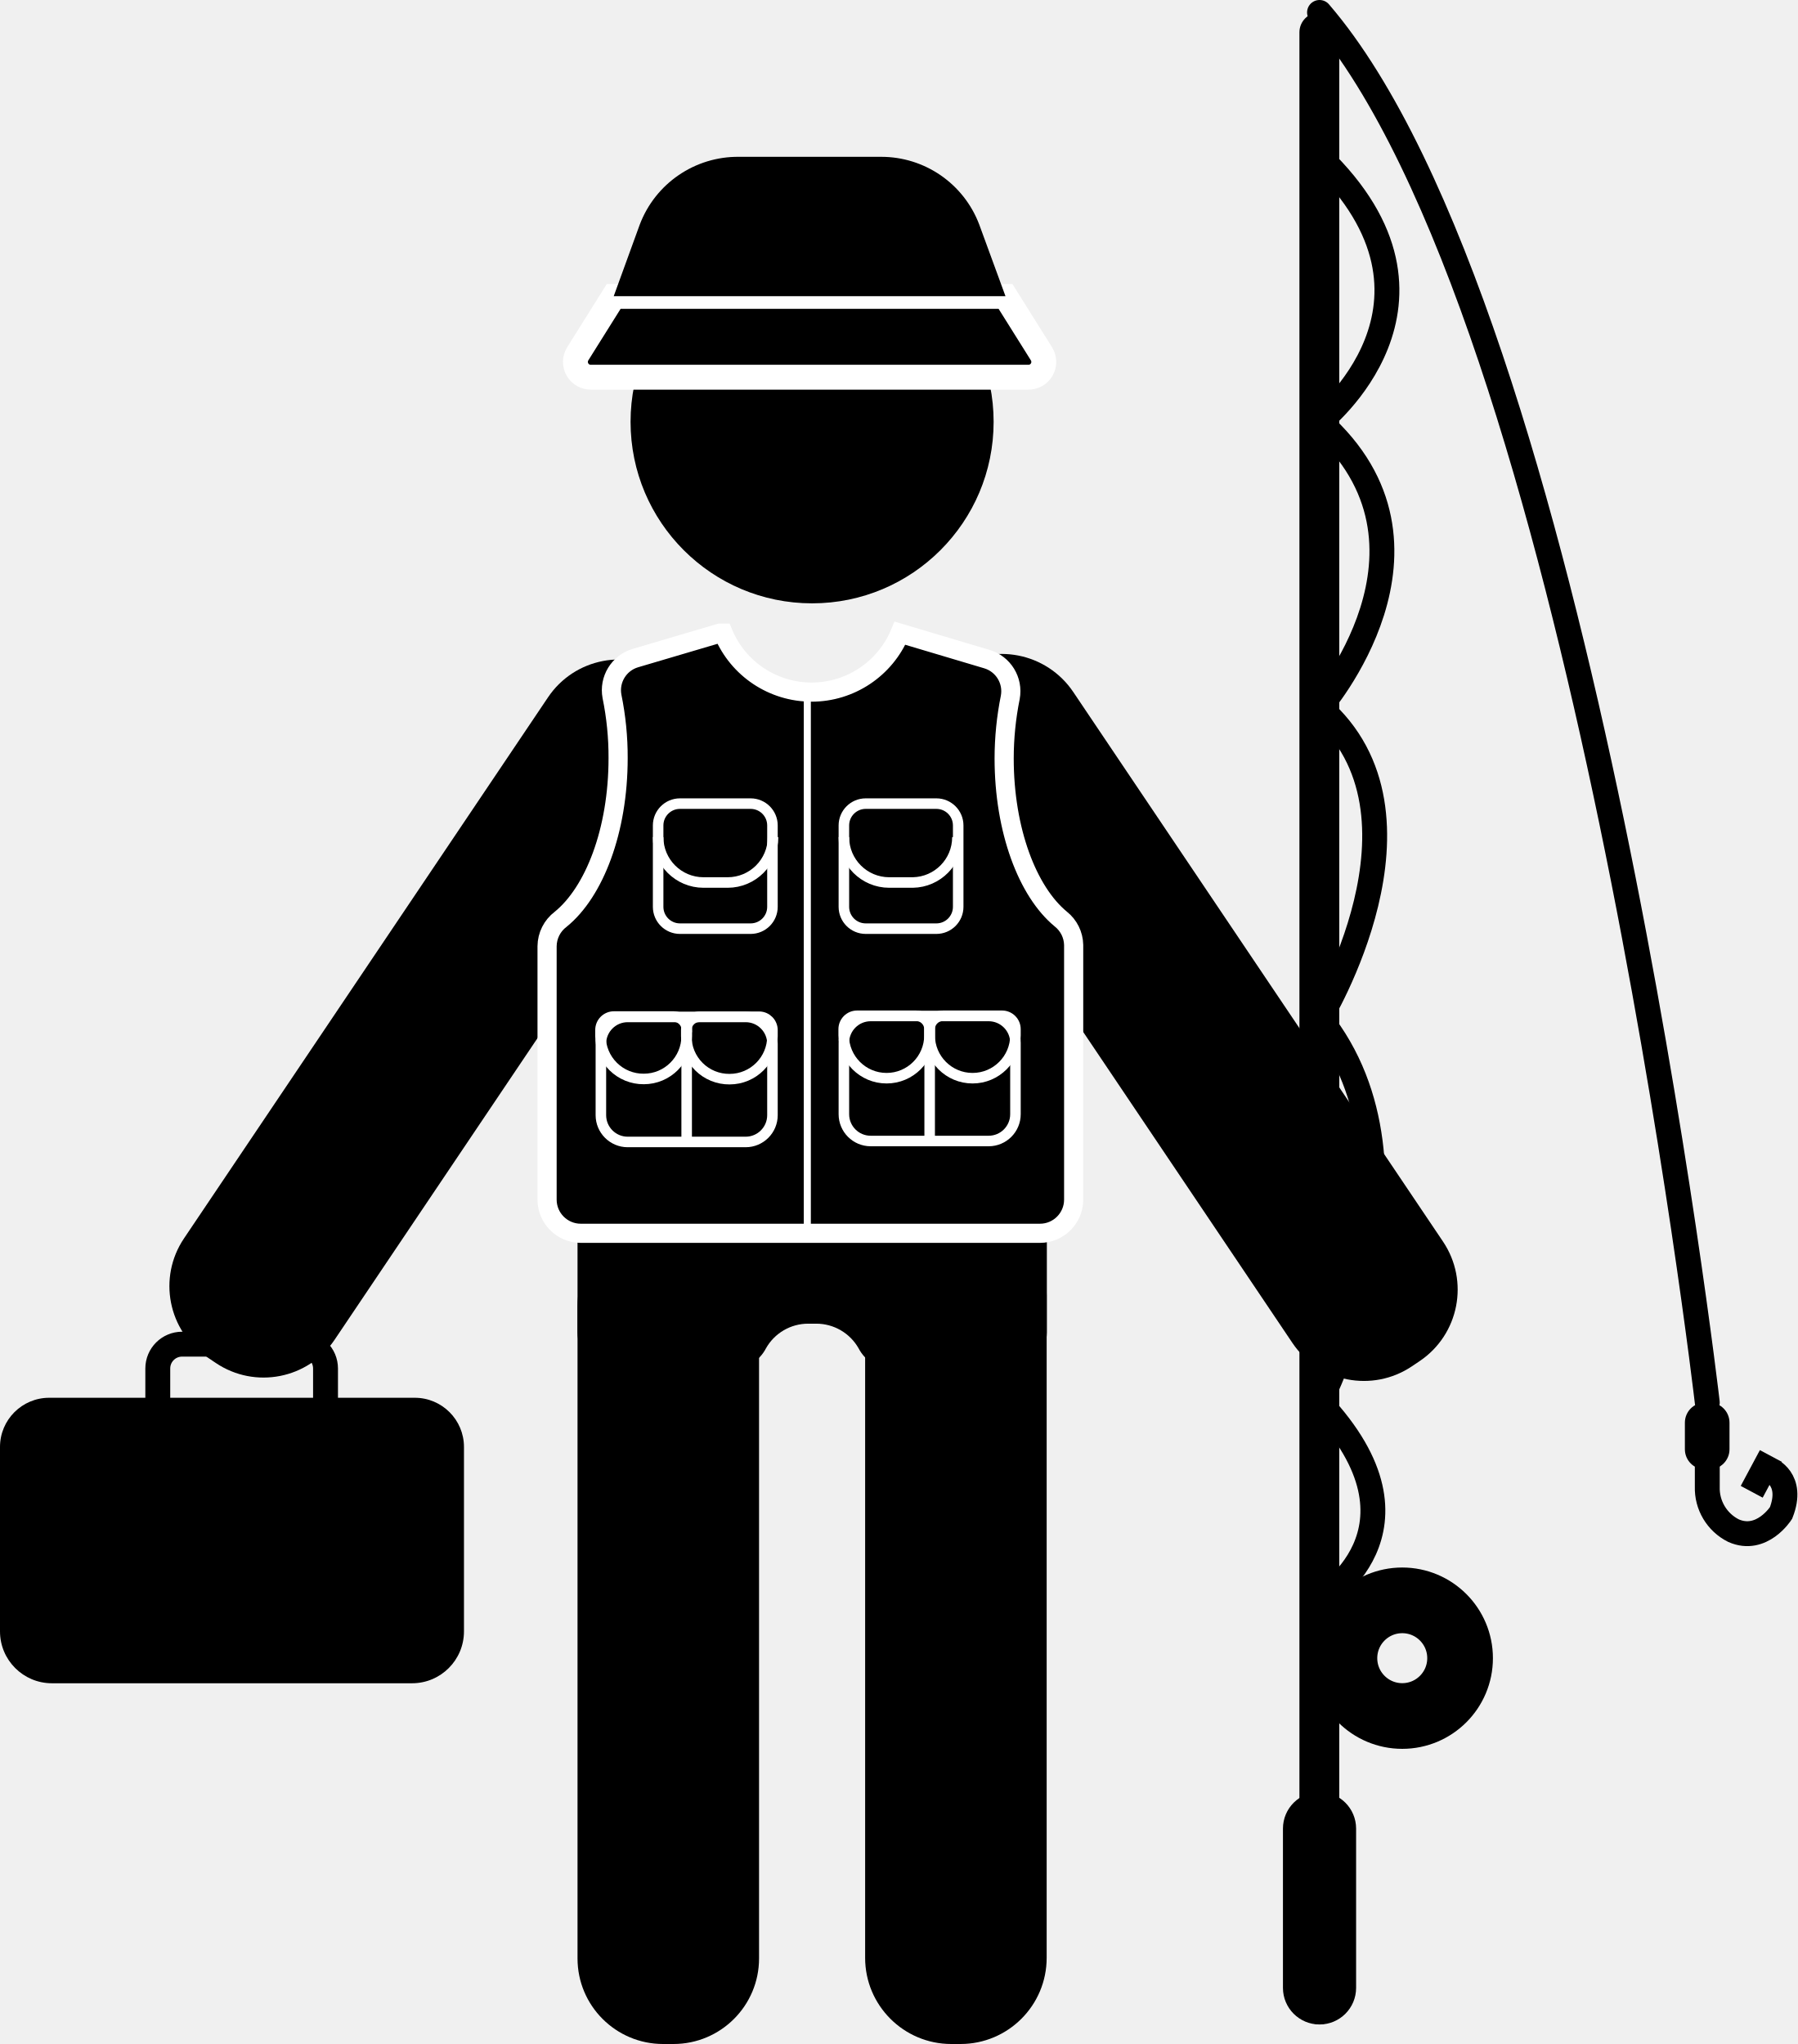
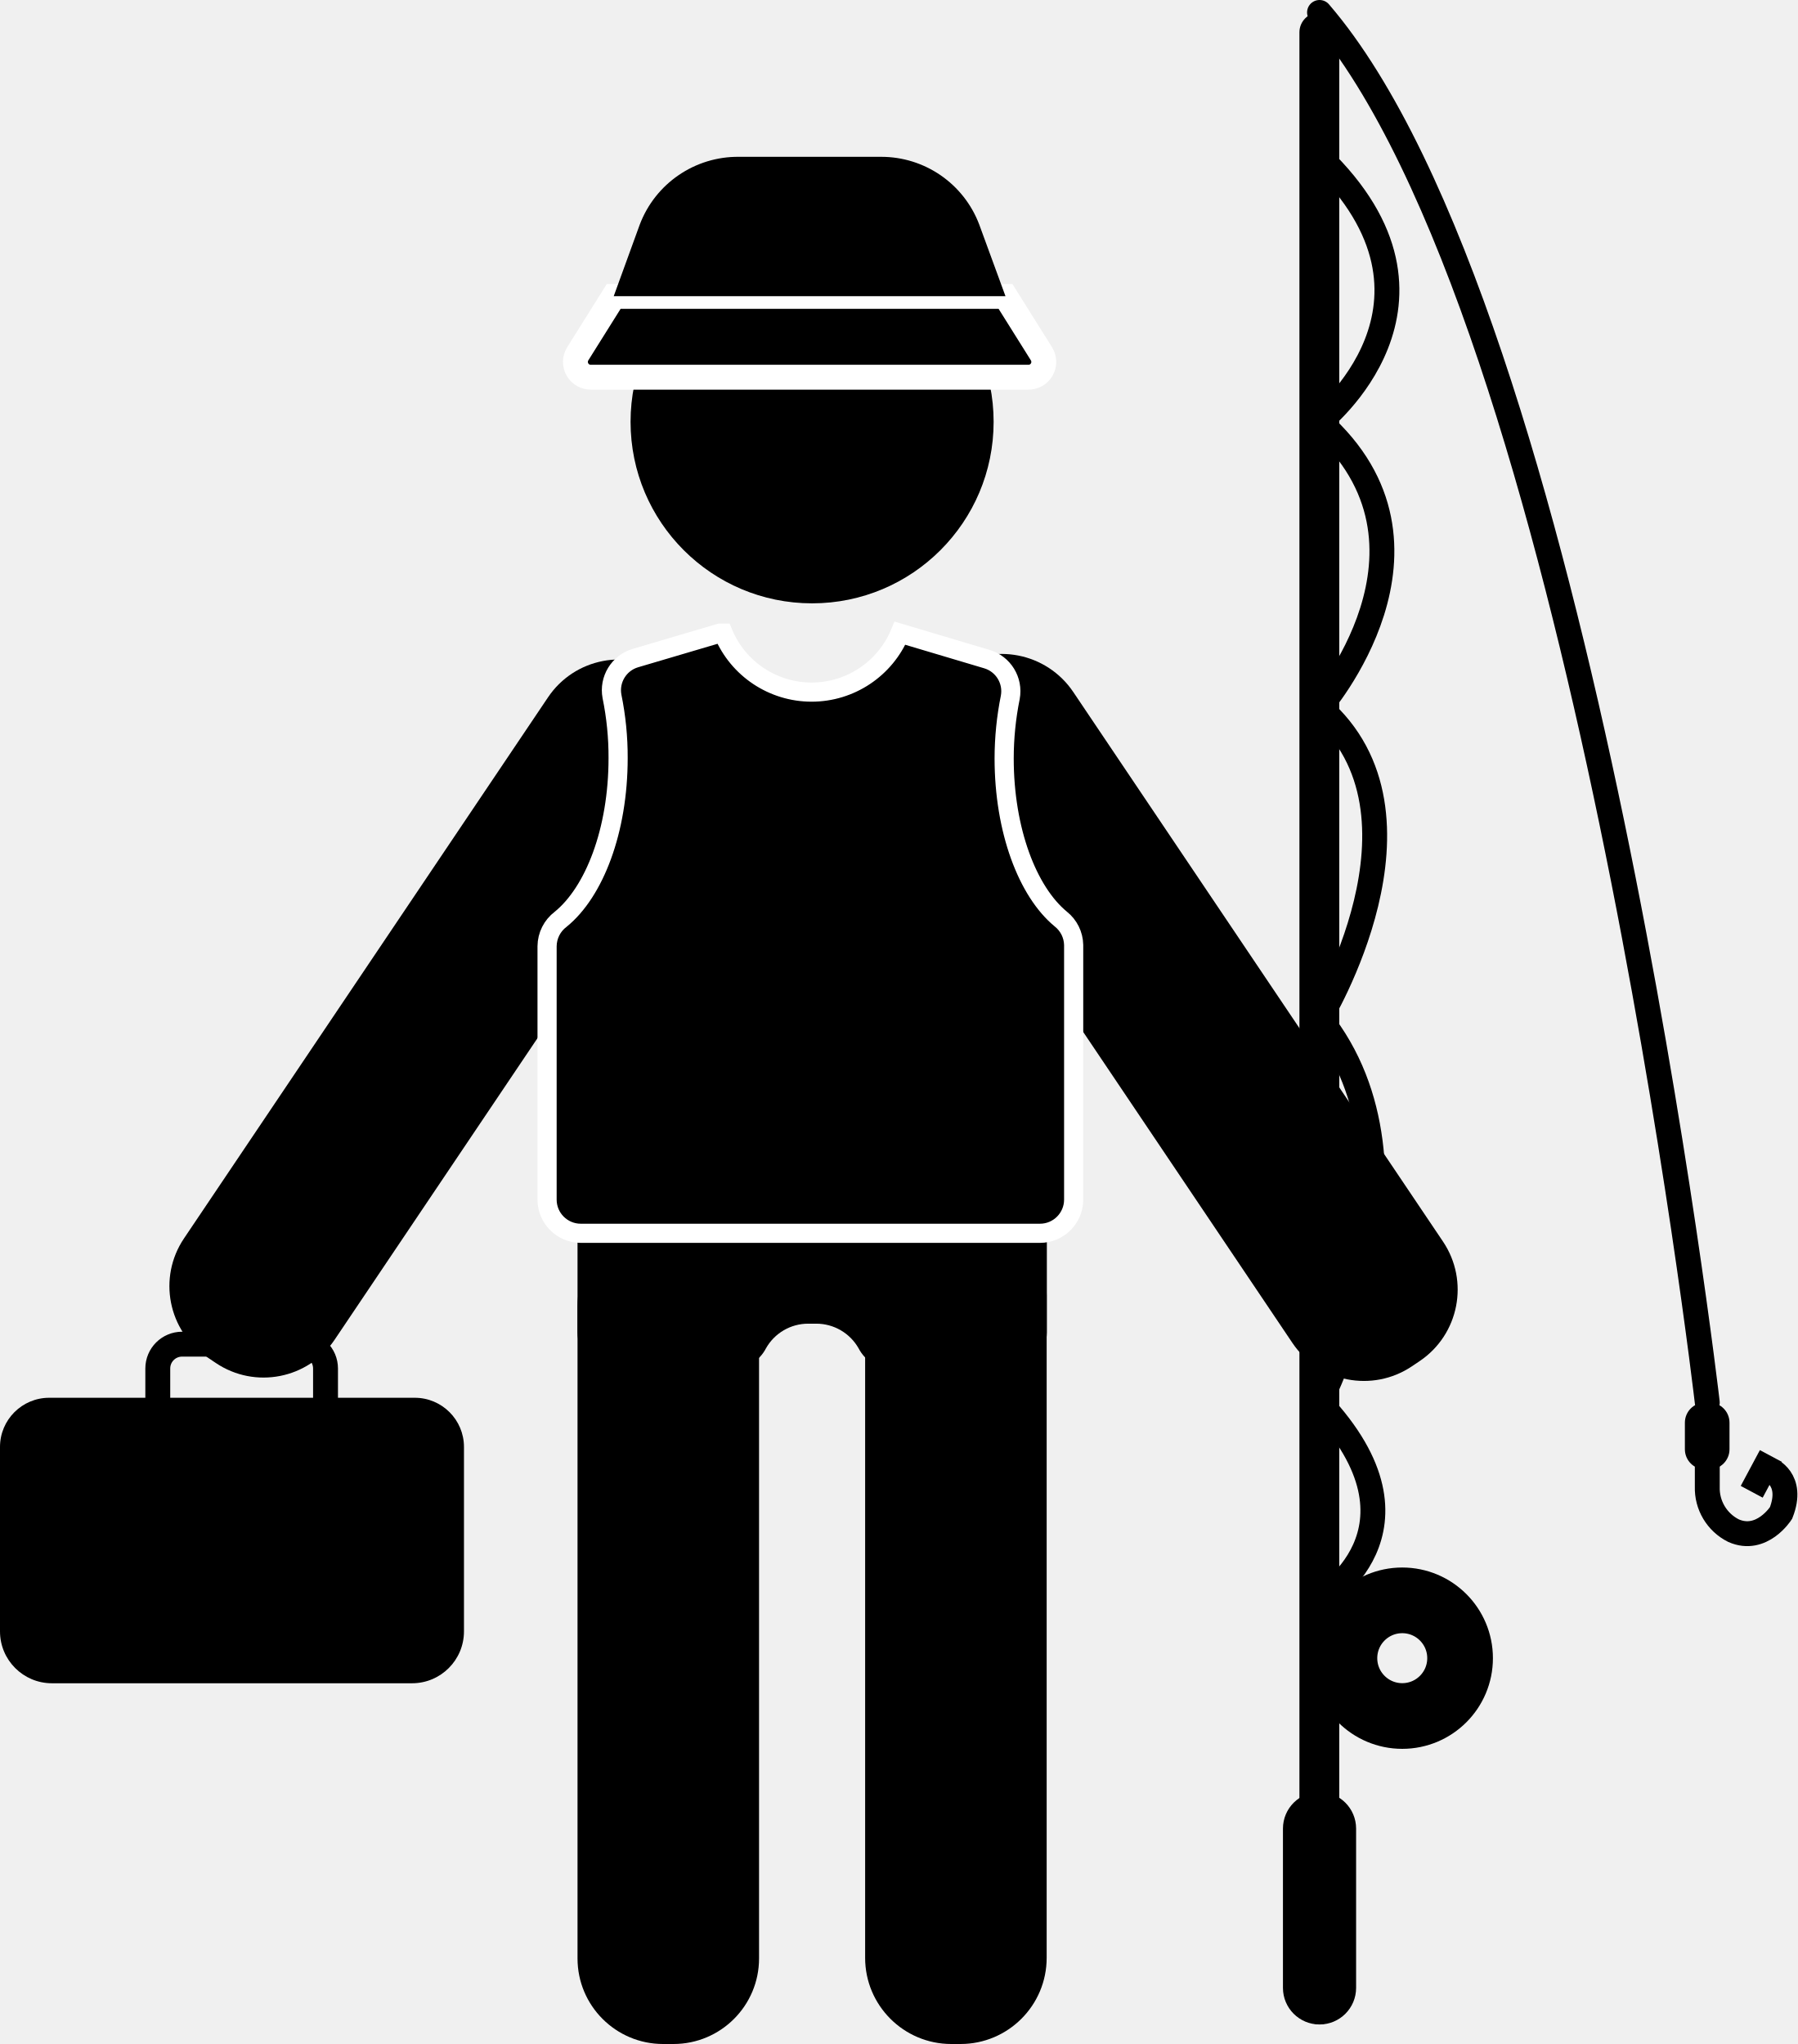
- <svg xmlns="http://www.w3.org/2000/svg" viewBox="0 0 93.87 106.75">
+ <svg xmlns="http://www.w3.org/2000/svg" id="angler" viewBox="0 0 93.87 106.75">
  <defs>
-     <style>.cls-1,.cls-4,.cls-5,.cls-6,.cls-7{fill:none;}.cls-1,.cls-6,.cls-7{stroke:#000;}.cls-1,.cls-2,.cls-3,.cls-4,.cls-5,.cls-6,.cls-7{stroke-miterlimit:10;}.cls-1,.cls-2,.cls-6{stroke-width:1.3px;}.cls-2,.cls-3,.cls-4,.cls-5{stroke:#fff;}.cls-4{stroke-width:0.55px;}.cls-5{stroke-width:0.37px;}.cls-6{stroke-linecap:round;}.cls-7{stroke-width:3.43px;}</style>
+     <style>
+ 			.cls-1,.cls-4,.cls-5,.cls-6,.cls-7{fill:none;}
+ 			.cls-1,.cls-6,.cls-7{stroke:#000;}
+ 			.cls-1,.cls-2,.cls-3,.cls-4,.cls-5,.cls-6,.cls-7{stroke-miterlimit:10;}
+ 			.cls-1,.cls-2,.cls-6{stroke-width:1.3px;}
+ 			.cls-2,.cls-3,.cls-4,.cls-5{stroke:#fff;}
+ 			.cls-4{stroke-width:0.55px;}
+ 			.cls-5{stroke-width:0.37px;}
+ 			.cls-6{stroke-linecap:round;}
+ 			.cls-7{stroke-width:3.43px;}
+ 
+ 
+ 			#angler:hover { fill:#46C9B3; transition: 0.3s ease; cursor: pointer;}
+ 			#angler:hover .cls-1, #angler:hover .cls-7, #angler:hover .cls-6 {stroke: #46C9B3; transition: 0.3s ease; cursor: pointer;}
+ 			
+ 			#angler_small_pocket_left, #angler_small_pocket_right, #angler_large_pocket_right, #angler_large_pocket_left, #vest_zipper, #angler_small_pocket_left_top, #angler_small_pocket_right_top, #angler_large_pocket_right_top1, #angler_large_pocket_right_top2, #angler_large_pocket_left_top1, #angler_large_pocket_left_top2 { display: none; }
+ 
+ 				@media screen and (min-width: 100px) {
+ 				#angler_small_pocket_left, #angler_small_pocket_right, #angler_large_pocket_right, #angler_large_pocket_left, #vest_zipper { display: block; }
+ 			}
+ 
+ 				@media screen and (min-width: 130px) {
+ 				#angler_small_pocket_left_top, #angler_small_pocket_right_top, #angler_large_pocket_right_top1, #angler_large_pocket_right_top2, #angler_large_pocket_left_top1, #angler_large_pocket_left_top2 { display: block; }
+ 			}
+ 
+ 		</style>
  </defs>
  <g id="angler">
    <g id="angler_person">
      <circle id="angler_person_head" cx="42.41" cy="22.03" r="9.48" />
      <rect id="angler_person_leg_left" x="30.16" y="63.75" width="9.48" height="43" rx="4.47" />
      <rect id="angler_person_arm_left" x="18.3" y="31.69" width="9.48" height="43" rx="4.47" transform="translate(33.62 -3.8) rotate(33.93)" />
      <rect id="angler_person_leg_right" x="45.18" y="63.16" width="9.48" height="43.59" rx="4.5" />
      <rect id="angler_person_arm_right" x="57.04" y="31.34" width="9.48" height="43.59" rx="4.5" transform="translate(142.69 62.74) rotate(146.07)" />
-       <path id="angler_person_body" d="M30.16,63.16v6.43a1.91,1.91,0,0,0,1.91,1.91h6.19A2,2,0,0,0,40,70.42a2.53,2.53,0,0,1,2.21-1.29h.42a2.54,2.54,0,0,1,2.21,1.29,2,2,0,0,0,1.72,1.08h6.19a1.91,1.91,0,0,0,1.92-1.91V63.16" />
-       <path id="angler_person_box" d="M2.57,73H21.66a2.57,2.57,0,0,1,2.57,2.57V85.2a2.71,2.71,0,0,1-2.71,2.71H2.71A2.71,2.71,0,0,1,0,85.2V75.57A2.57,2.57,0,0,1,2.57,73Z" />
-       <path id="angler_person_handle" class="cls-1" d="M8.24,73.25V71.47A1.27,1.27,0,0,1,9.51,70.2h6.17A1.27,1.27,0,0,1,17,71.47v1.78" />
-       <path id="angler_person_hat_bottom" class="cls-2" d="M53.67,19.7H30.88a.8.8,0,0,1-.71-1.22l1.88-3H52.51l1.88,3A.8.8,0,0,1,53.67,19.7Z" />
-       <path id="angler_person_hat_top" d="M46,8.19H38.59a5.48,5.48,0,0,0-5.18,3.54l-1.36,3.74H52.51l-1.37-3.74A5.47,5.47,0,0,0,46,8.19Z" />
+       <path id="angler_person_body" d="     M30.16,63.16v6.43a1.91,1.91,0,0,0,1.91,1.91h6.19A2,2,0,0,0,40,70.42a2.53,2.53,0,0,1,2.21-1.29h.42a2.54,2.54,0,0,1,2.21,1.29,2,2,0,0,0,1.72,1.08h6.19a1.91,1.91,0,0,0,1.92-1.91V63.16" />
+       <path id="angler_person_box" d="     M2.57,73H21.66a2.57,2.57,0,0,1,2.57,2.57V85.2a2.71,2.71,0,0,1-2.71,2.71H2.71A2.71,2.71,0,0,1,0,85.2V75.57A2.57,2.57,0,0,1,2.57,73Z" />
+       <path id="angler_person_handle" class="cls-1" d="     M8.24,73.25V71.47A1.27,1.27,0,0,1,9.51,70.2h6.17A1.27,1.27,0,0,1,17,71.47v1.78" />
+       <path id="angler_person_hat_bottom" class="cls-2" d="     M53.67,19.7H30.88a.8.8,0,0,1-.71-1.22l1.88-3H52.51l1.88,3A.8.8,0,0,1,53.67,19.7Z" />
+       <path id="angler_person_hat_top" d="     M46,8.19H38.59a5.48,5.48,0,0,0-5.18,3.54l-1.36,3.74H52.51l-1.37-3.74A5.47,5.47,0,0,0,46,8.19Z" />
    </g>
    <g id="angler_vest">
-       <path id="vest_bg" class="cls-3" d="M52.44,39.61a16.19,16.19,0,0,1,.32-3.19,1.75,1.75,0,0,0-1.23-2L47,33.07H47a5,5,0,0,1-9.23,0h-.19l-4.4,1.3a1.75,1.75,0,0,0-1.22,2,15.77,15.77,0,0,1,.32,3.22c0,3.8-1.25,7-3,8.42a1.78,1.78,0,0,0-.71,1.41V62.65a1.76,1.76,0,0,0,1.76,1.76H54.31a1.76,1.76,0,0,0,1.76-1.76V49.35A1.77,1.77,0,0,0,55.4,48C53.66,46.57,52.44,43.36,52.44,39.61Z" />
+       <path id="vest_bg" class="cls-3" d="     M52.44,39.61a16.19,16.19,0,0,1,.32-3.19,1.75,1.75,0,0,0-1.23-2L47,33.07H47a5,5,0,0,1-9.23,0h-.19l-4.4,1.3a1.75,1.75,0,0,0-1.22,2,15.77,15.77,0,0,1,.32,3.22c0,3.8-1.25,7-3,8.42a1.78,1.78,0,0,0-.71,1.41V62.65a1.76,1.76,0,0,0,1.76,1.76H54.31a1.76,1.76,0,0,0,1.76-1.76V49.35A1.77,1.77,0,0,0,55.4,48C53.66,46.57,52.44,43.36,52.44,39.61Z" />
      <g id="angler_small_pocket_left">
        <rect id="angler_small_pocket_left_bg" class="cls-4" x="34.37" y="41.97" width="5.97" height="6.53" rx="1.14" />
-         <path id="angler_small_pocket_left_top" class="cls-4" d="M34.37,43.72a2.37,2.37,0,0,0,2.37,2.37H38a2.37,2.37,0,0,0,2.37-2.37" />
+         <path id="angler_small_pocket_left_top" class="cls-4" d="      M34.37,43.72a2.37,2.37,0,0,0,2.37,2.37H38a2.37,2.37,0,0,0,2.37-2.37" />
      </g>
      <g id="angler_small_pocket_right">
        <rect id="angler_small_pocket_right_bg" class="cls-4" x="44.07" y="41.97" width="5.97" height="6.53" rx="1.14" />
-         <path id="angler_small_pocket_right_top" class="cls-4" d="M44.07,43.72a2.37,2.37,0,0,0,2.37,2.37h1.23A2.37,2.37,0,0,0,50,43.72" />
+         <path id="angler_small_pocket_right_top" class="cls-4" d="      M44.07,43.72a2.37,2.37,0,0,0,2.37,2.37h1.23A2.37,2.37,0,0,0,50,43.72" />
      </g>
      <g id="angler_large_pocket_left">
        <rect id="angler_large_pocket_left_bg" class="cls-4" x="31.38" y="53.11" width="8.96" height="6.53" rx="1.4" />
-         <path id="angler_large_pocket_left_top2" class="cls-4" d="M37.17,52.5h.32a2.24,2.24,0,0,1,2.24,2.24v0A2.24,2.24,0,0,1,37.49,57h-.32a.7.7,0,0,1-.7-.7V53.19A.7.7,0,0,1,37.17,52.5Z" transform="translate(92.84 16.63) rotate(90)" />
+         <path id="angler_large_pocket_left_top2" class="cls-4" d="      M37.17,52.5h.32a2.24,2.24,0,0,1,2.24,2.24v0A2.24,2.24,0,0,1,37.49,57h-.32a.7.7,0,0,1-.7-.7V53.19A.7.7,0,0,1,37.17,52.5Z" transform="translate(92.84 16.63) rotate(90)" />
        <path id="angler_large_pocket_left_top1" class="cls-4" d="M32.69,52.5H33a2.24,2.24,0,0,1,2.24,2.24v0A2.24,2.24,0,0,1,33,57h-.32a.7.7,0,0,1-.7-.7V53.19a.7.7,0,0,1,.7-.7Z" transform="translate(88.36 21.11) rotate(90)" />
        <line id="angler_large_pocket_left_line" class="cls-4" x1="35.86" y1="53.11" x2="35.86" y2="59.63" />
      </g>
      <g id="angler_large_pocket_right">
        <rect id="angler_large_pocket_right_bg" class="cls-4" x="44.07" y="53.06" width="8.96" height="6.53" rx="1.4" />
-         <path id="angler_large_pocket_right_top2" class="cls-4" d="M49.85,52.45h.32a2.24,2.24,0,0,1,2.24,2.24v0a2.24,2.24,0,0,1-2.24,2.24h-.32a.7.7,0,0,1-.7-.7V53.15A.7.7,0,0,1,49.85,52.45Z" transform="translate(105.48 3.9) rotate(90)" />
+         <path id="angler_large_pocket_right_top2" class="cls-4" d="      M49.85,52.45h.32a2.24,2.24,0,0,1,2.24,2.24v0a2.24,2.24,0,0,1-2.24,2.24h-.32a.7.7,0,0,1-.7-.7V53.15A.7.7,0,0,1,49.85,52.45Z" transform="translate(105.48 3.9) rotate(90)" />
        <path id="angler_large_pocket_right_top1" class="cls-4" d="M45.37,52.45h.32a2.24,2.24,0,0,1,2.24,2.24v0a2.24,2.24,0,0,1-2.24,2.24h-.32a.7.7,0,0,1-.7-.7V53.15A.7.7,0,0,1,45.37,52.45Z" transform="translate(100.99 8.38) rotate(90)" />
        <line id="angler_large_pocket_right_line" class="cls-4" x1="48.55" y1="53.06" x2="48.55" y2="59.58" />
      </g>
      <line id="vest_zipper" class="cls-5" x1="42.16" y1="36.12" x2="42.16" y2="64.41" />
    </g>
    <g id="angler_rod">
      <rect id="angler_rod_main" x="67.86" y="0.65" width="2.08" height="105.07" rx="1.04" />
      <rect id="angler_rod_bait" x="87.99" y="73.25" width="2.33" height="3.49" rx="1.05" />
-       <path id="angler_rod_hook" class="cls-1" d="M92.4,76.74s1.31.5.61,2.28c0,0-1,1.57-2.48.92a2.48,2.48,0,0,1-1.37-2.3V75m2.32,2.91,1-1.87" />
-       <path id="angler_rod_line2" class="cls-1" d="M68.91,8.19c7.92,7.61,0,13.84,0,13.84,7.33,6.51,0,14.92,0,14.92,6.48,5.61,0,16.24,0,16.24,6.27,7.84,0,20.06,0,20.06,6.27,6.68,0,10.33,0,10.33" />
+       <path id="angler_rod_hook" class="cls-1" d="     M92.4,76.74s1.31.5.61,2.28c0,0-1,1.57-2.48.92a2.48,2.48,0,0,1-1.37-2.3V75m2.32,2.91,1-1.87" />
+       <path id="angler_rod_line2" class="cls-1" d="     M68.91,8.19c7.92,7.61,0,13.84,0,13.84,7.33,6.51,0,14.92,0,14.92,6.48,5.61,0,16.24,0,16.24,6.27,7.84,0,20.06,0,20.06,6.27,6.68,0,10.33,0,10.33" />
      <path id="angler_rod_line" class="cls-6" d="M68.91.65c13.68,15.91,20.25,72.6,20.25,72.6" />
      <circle id="angler_rod_reel" class="cls-7" cx="73.23" cy="86.6" r="3.02" />
      <rect id="angler_rod_handle" x="67" y="93.59" width="3.82" height="12.14" rx="1.91" />
    </g>
  </g>
</svg>
